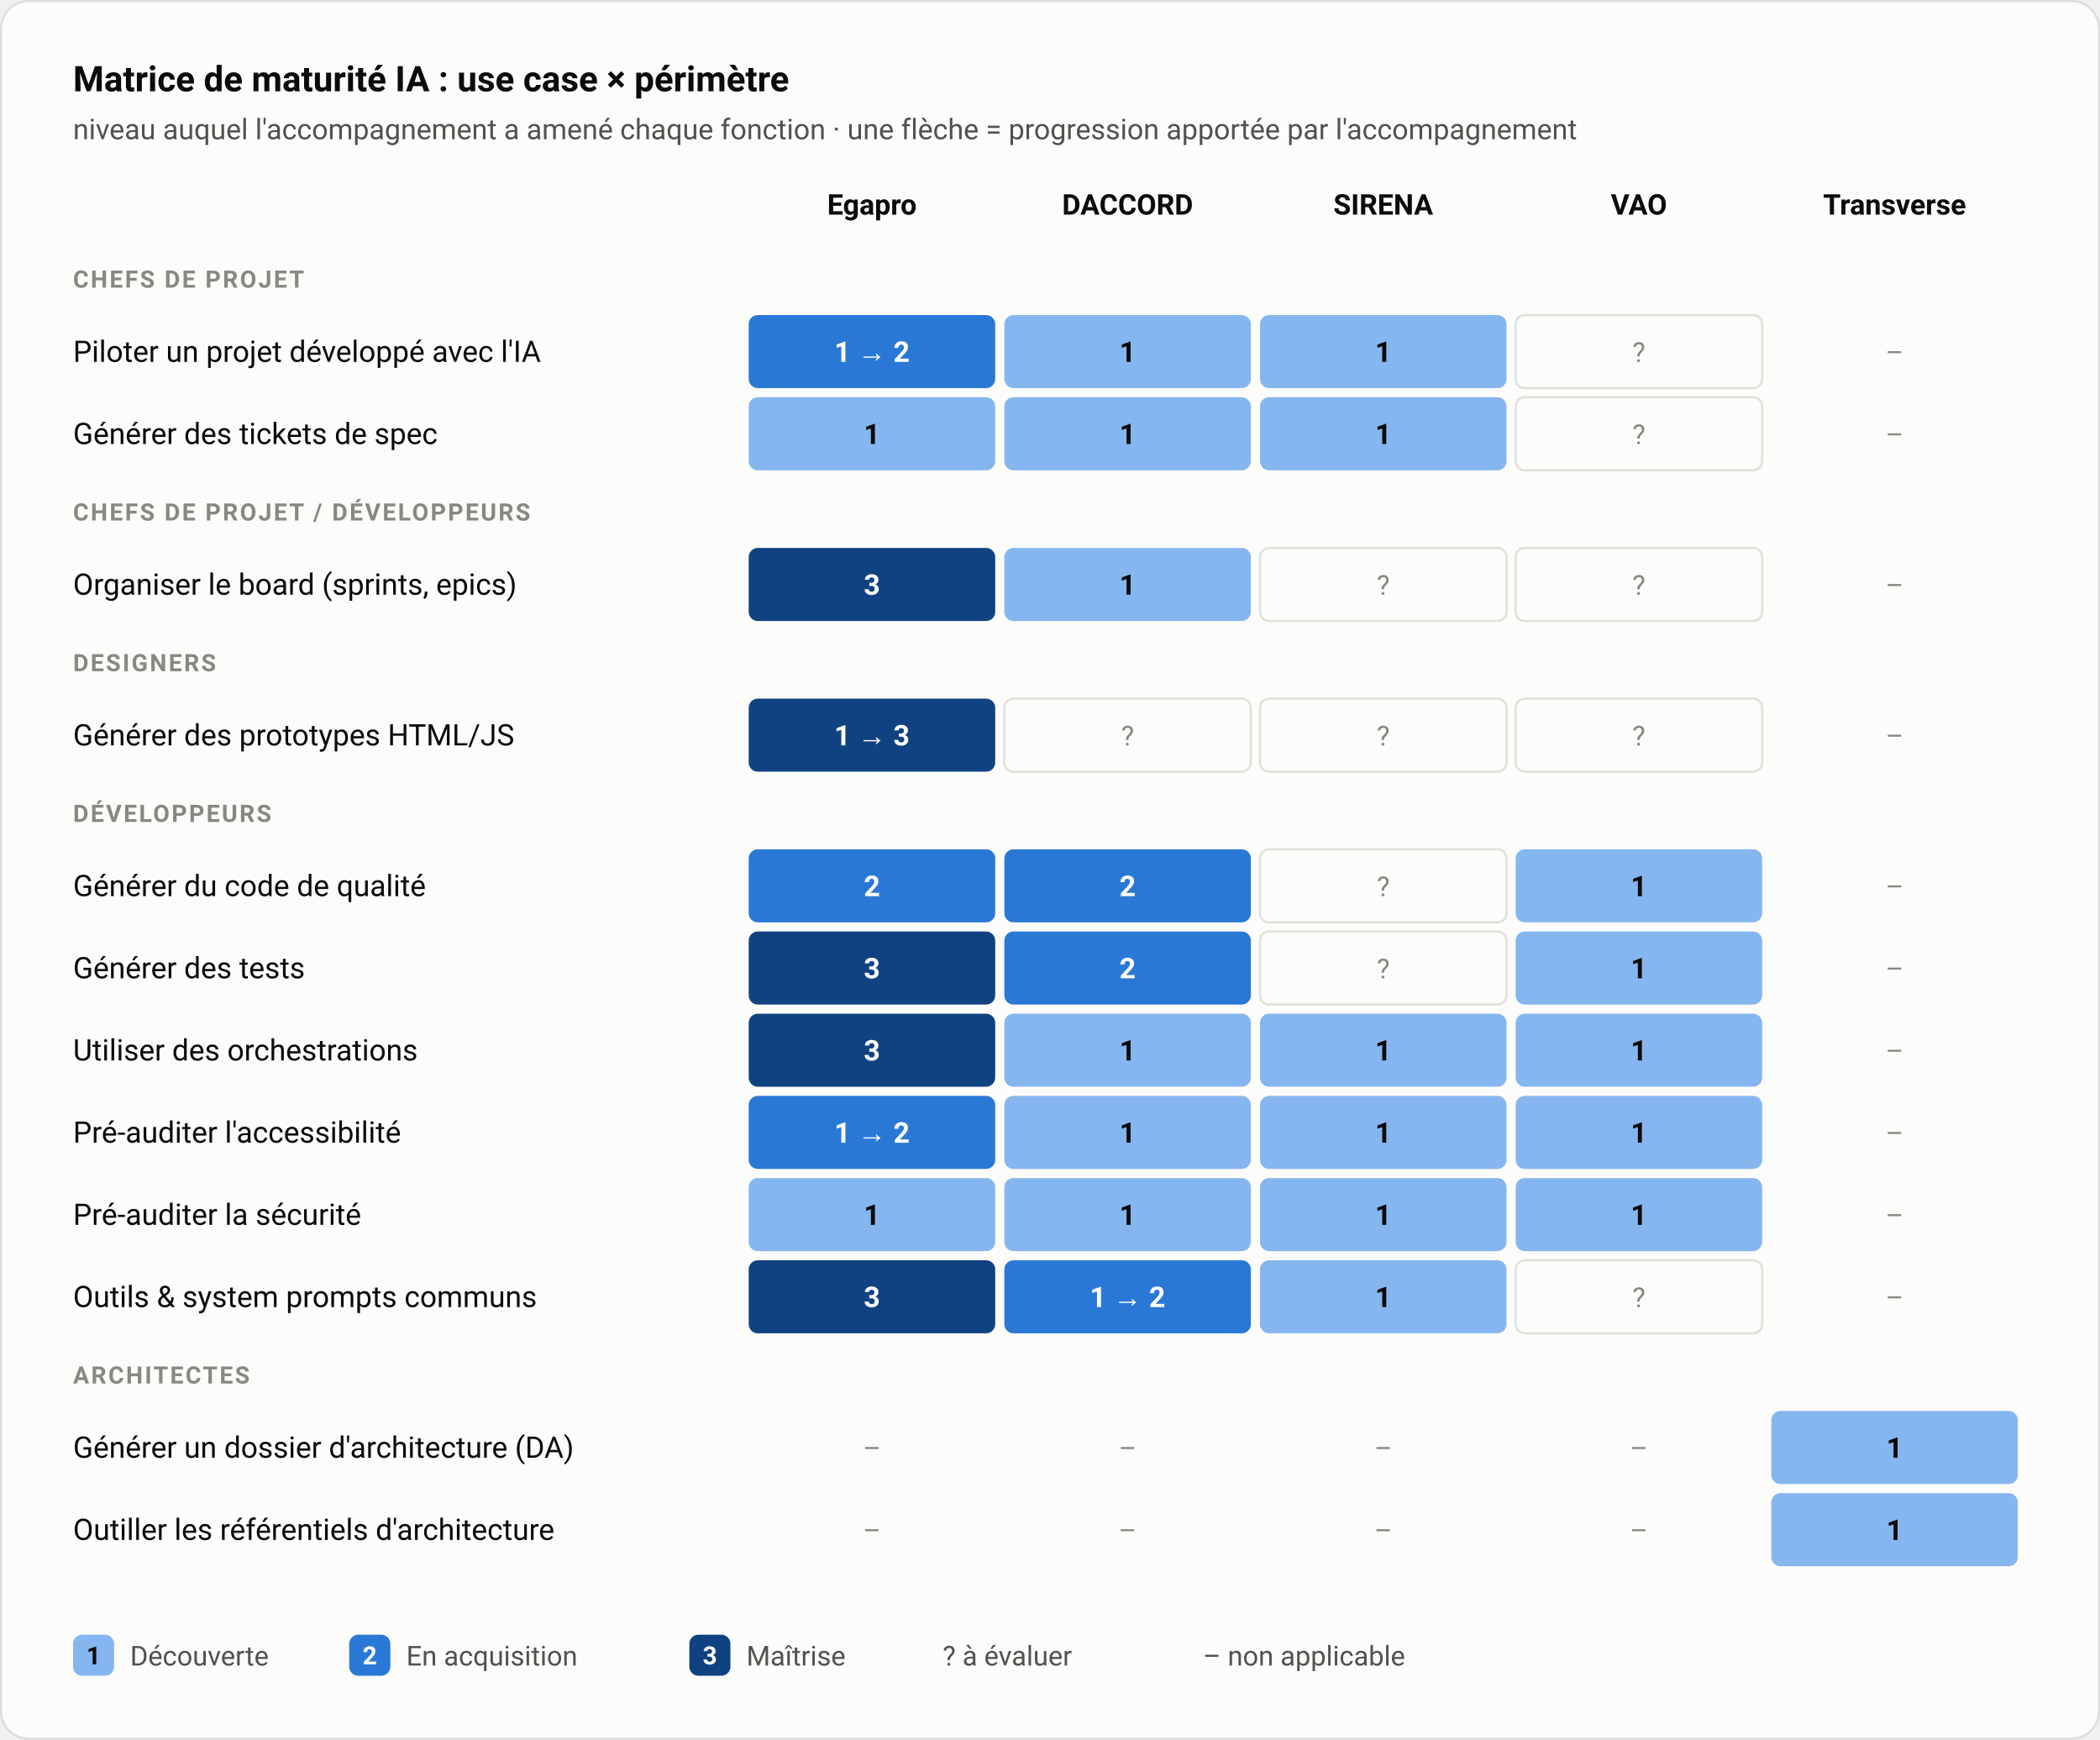
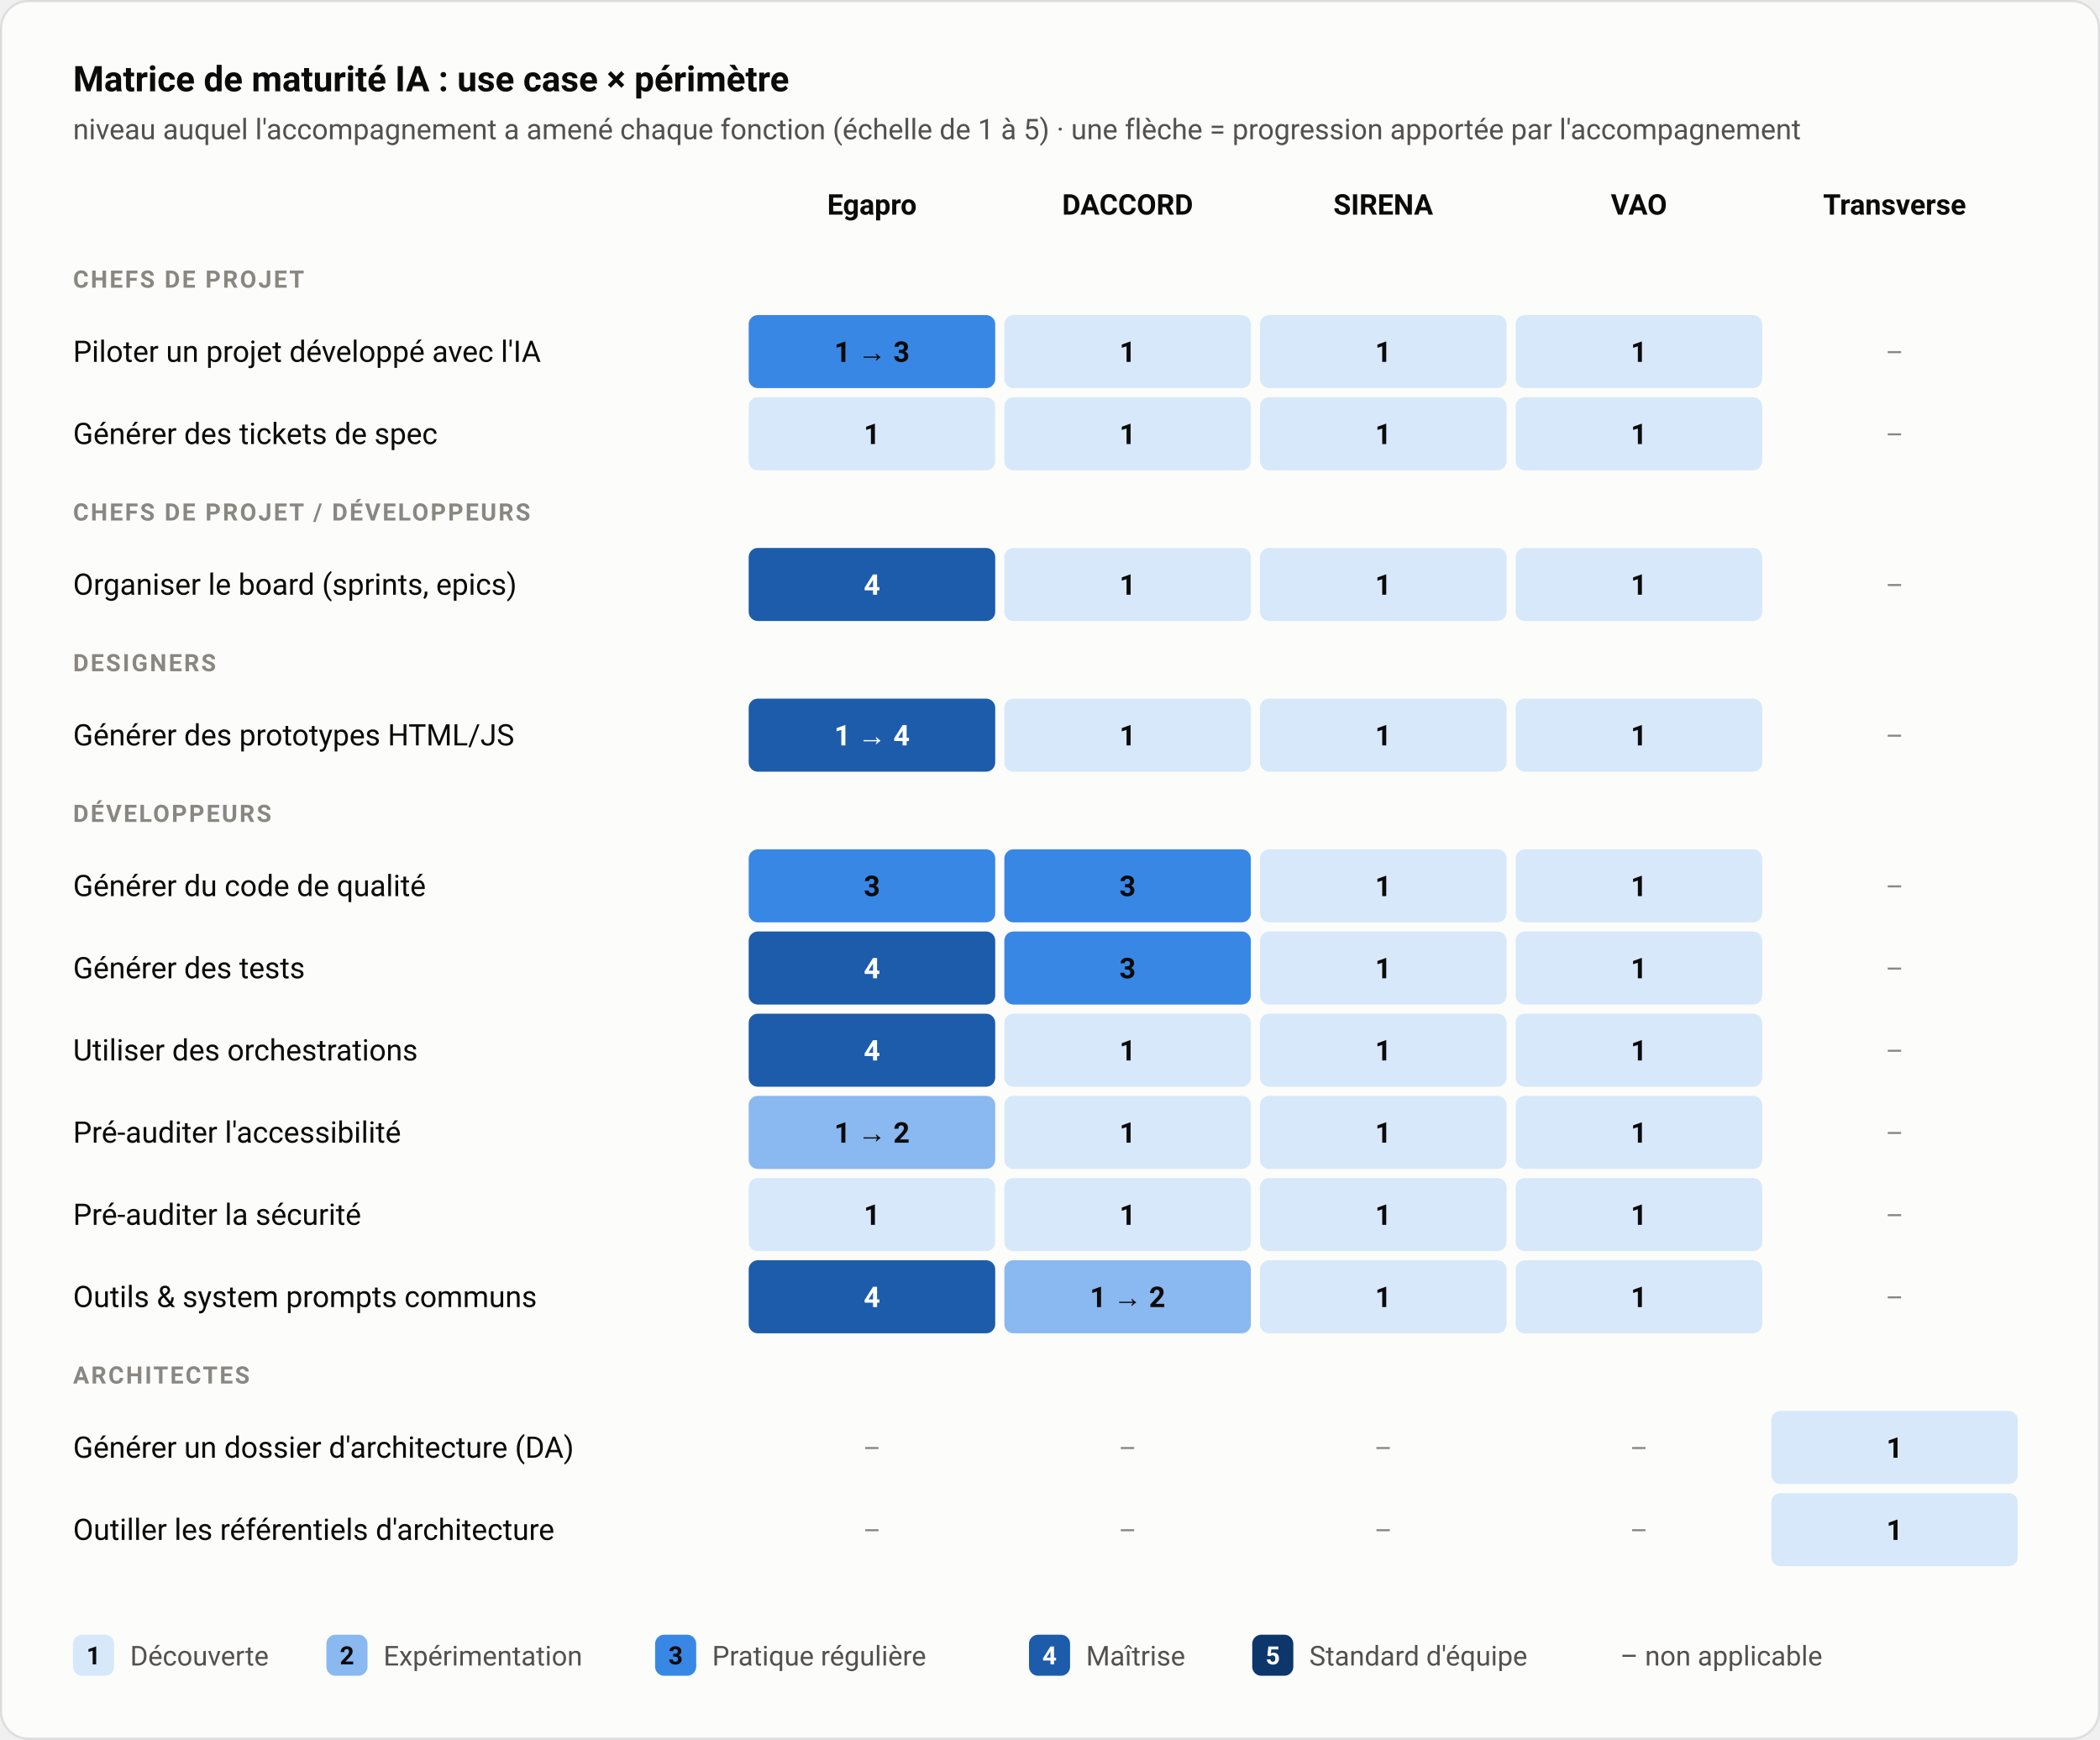
<svg xmlns="http://www.w3.org/2000/svg" width="920" height="762" viewBox="0 0 920 762" font-family="-apple-system,'Segoe UI',system-ui,Roboto,'Helvetica Neue',Arial,sans-serif">
  <rect x="0.5" y="0.5" width="919" height="761" rx="12" fill="#fcfcfb" stroke="rgba(11,11,11,0.10)" />
  <text x="32" y="40" font-size="15.5" fill="#0b0b0b" font-weight="600" text-anchor="start">Matrice de maturité IA : use case × périmètre</text>
-   <text x="32" y="61" font-size="12.5" fill="#52514e" font-weight="normal" text-anchor="start">niveau auquel l'accompagnement a amené chaque fonction · une flèche = progression apportée par l'accompagnement</text>
+   <text x="32" y="61" font-size="12.5" fill="#52514e" font-weight="normal" text-anchor="start">niveau auquel l'accompagnement a amené chaque fonction (échelle de 1 à 5) · une flèche = progression apportée par l'accompagnement</text>
  <text x="382.0" y="94" font-size="12.5" fill="#0b0b0b" font-weight="600" text-anchor="middle">Egapro</text>
  <text x="494.0" y="94" font-size="12.5" fill="#0b0b0b" font-weight="600" text-anchor="middle">DACCORD</text>
  <text x="606.0" y="94" font-size="12.5" fill="#0b0b0b" font-weight="600" text-anchor="middle">SIRENA</text>
  <text x="718.0" y="94" font-size="12.5" fill="#0b0b0b" font-weight="600" text-anchor="middle">VAO</text>
  <text x="830.0" y="94" font-size="12.5" fill="#0b0b0b" font-weight="600" text-anchor="middle">Transverse</text>
  <text x="32" y="126" font-size="10.5" fill="#898781" font-weight="600" text-anchor="start" letter-spacing="0.08em">CHEFS DE PROJET</text>
  <text x="32" y="158.5" font-size="13" fill="#0b0b0b" font-weight="normal" text-anchor="start">Piloter un projet développé avec l'IA</text>
-   <rect x="328.0" y="138" width="108.0" height="32" rx="4" fill="#2a78d6" />
-   <text x="382.0" y="158.5" font-size="12.5" fill="#ffffff" font-weight="600" text-anchor="middle">1 → 2</text>
-   <rect x="440.0" y="138" width="108.0" height="32" rx="4" fill="#86b6ef" />
+   <rect x="328.0" y="138" width="108.0" height="32" rx="4" fill="#3987e5" />
+   <text x="382.0" y="158.5" font-size="12.5" fill="#0b0b0b" font-weight="600" text-anchor="middle">1 → 3</text>
+   <rect x="440.0" y="138" width="108.0" height="32" rx="4" fill="#d8e8fb" />
  <text x="494.0" y="158.5" font-size="12.5" fill="#0b0b0b" font-weight="600" text-anchor="middle">1</text>
-   <rect x="552.0" y="138" width="108.0" height="32" rx="4" fill="#86b6ef" />
+   <rect x="552.0" y="138" width="108.0" height="32" rx="4" fill="#d8e8fb" />
  <text x="606.0" y="158.5" font-size="12.5" fill="#0b0b0b" font-weight="600" text-anchor="middle">1</text>
-   <rect x="664.0" y="138" width="108.0" height="32" rx="4" fill="none" stroke="#e1e0d9" stroke-width="1" />
-   <text x="718.0" y="158.5" font-size="12" fill="#898781" font-weight="normal" text-anchor="middle">?</text>
+   <rect x="664.0" y="138" width="108.0" height="32" rx="4" fill="#d8e8fb" />
+   <text x="718.0" y="158.5" font-size="12.5" fill="#0b0b0b" font-weight="600" text-anchor="middle">1</text>
  <text x="830.0" y="158.5" font-size="12" fill="#898781" font-weight="normal" text-anchor="middle">–</text>
  <text x="32" y="194.5" font-size="13" fill="#0b0b0b" font-weight="normal" text-anchor="start">Générer des tickets de spec</text>
-   <rect x="328.0" y="174" width="108.0" height="32" rx="4" fill="#86b6ef" />
+   <rect x="328.0" y="174" width="108.0" height="32" rx="4" fill="#d8e8fb" />
  <text x="382.0" y="194.5" font-size="12.5" fill="#0b0b0b" font-weight="600" text-anchor="middle">1</text>
-   <rect x="440.0" y="174" width="108.0" height="32" rx="4" fill="#86b6ef" />
+   <rect x="440.0" y="174" width="108.0" height="32" rx="4" fill="#d8e8fb" />
  <text x="494.0" y="194.5" font-size="12.5" fill="#0b0b0b" font-weight="600" text-anchor="middle">1</text>
-   <rect x="552.0" y="174" width="108.0" height="32" rx="4" fill="#86b6ef" />
+   <rect x="552.0" y="174" width="108.0" height="32" rx="4" fill="#d8e8fb" />
  <text x="606.0" y="194.5" font-size="12.5" fill="#0b0b0b" font-weight="600" text-anchor="middle">1</text>
-   <rect x="664.0" y="174" width="108.0" height="32" rx="4" fill="none" stroke="#e1e0d9" stroke-width="1" />
-   <text x="718.0" y="194.5" font-size="12" fill="#898781" font-weight="normal" text-anchor="middle">?</text>
+   <rect x="664.0" y="174" width="108.0" height="32" rx="4" fill="#d8e8fb" />
+   <text x="718.0" y="194.5" font-size="12.5" fill="#0b0b0b" font-weight="600" text-anchor="middle">1</text>
  <text x="830.0" y="194.5" font-size="12" fill="#898781" font-weight="normal" text-anchor="middle">–</text>
  <text x="32" y="228" font-size="10.5" fill="#898781" font-weight="600" text-anchor="start" letter-spacing="0.08em">CHEFS DE PROJET / DÉVELOPPEURS</text>
  <text x="32" y="260.5" font-size="13" fill="#0b0b0b" font-weight="normal" text-anchor="start">Organiser le board (sprints, epics)</text>
-   <rect x="328.0" y="240" width="108.0" height="32" rx="4" fill="#104281" />
-   <text x="382.0" y="260.5" font-size="12.5" fill="#ffffff" font-weight="600" text-anchor="middle">3</text>
-   <rect x="440.0" y="240" width="108.0" height="32" rx="4" fill="#86b6ef" />
+   <rect x="328.0" y="240" width="108.0" height="32" rx="4" fill="#1c5cab" />
+   <text x="382.0" y="260.5" font-size="12.5" fill="#ffffff" font-weight="600" text-anchor="middle">4</text>
+   <rect x="440.0" y="240" width="108.0" height="32" rx="4" fill="#d8e8fb" />
  <text x="494.0" y="260.5" font-size="12.5" fill="#0b0b0b" font-weight="600" text-anchor="middle">1</text>
-   <rect x="552.0" y="240" width="108.0" height="32" rx="4" fill="none" stroke="#e1e0d9" stroke-width="1" />
-   <text x="606.0" y="260.5" font-size="12" fill="#898781" font-weight="normal" text-anchor="middle">?</text>
-   <rect x="664.0" y="240" width="108.0" height="32" rx="4" fill="none" stroke="#e1e0d9" stroke-width="1" />
-   <text x="718.0" y="260.5" font-size="12" fill="#898781" font-weight="normal" text-anchor="middle">?</text>
+   <rect x="552.0" y="240" width="108.0" height="32" rx="4" fill="#d8e8fb" />
+   <text x="606.0" y="260.5" font-size="12.5" fill="#0b0b0b" font-weight="600" text-anchor="middle">1</text>
+   <rect x="664.0" y="240" width="108.0" height="32" rx="4" fill="#d8e8fb" />
+   <text x="718.0" y="260.5" font-size="12.5" fill="#0b0b0b" font-weight="600" text-anchor="middle">1</text>
  <text x="830.0" y="260.5" font-size="12" fill="#898781" font-weight="normal" text-anchor="middle">–</text>
  <text x="32" y="294" font-size="10.5" fill="#898781" font-weight="600" text-anchor="start" letter-spacing="0.08em">DESIGNERS</text>
  <text x="32" y="326.5" font-size="13" fill="#0b0b0b" font-weight="normal" text-anchor="start">Générer des prototypes HTML/JS</text>
-   <rect x="328.0" y="306" width="108.0" height="32" rx="4" fill="#104281" />
-   <text x="382.0" y="326.5" font-size="12.5" fill="#ffffff" font-weight="600" text-anchor="middle">1 → 3</text>
-   <rect x="440.0" y="306" width="108.0" height="32" rx="4" fill="none" stroke="#e1e0d9" stroke-width="1" />
-   <text x="494.0" y="326.5" font-size="12" fill="#898781" font-weight="normal" text-anchor="middle">?</text>
-   <rect x="552.0" y="306" width="108.0" height="32" rx="4" fill="none" stroke="#e1e0d9" stroke-width="1" />
-   <text x="606.0" y="326.5" font-size="12" fill="#898781" font-weight="normal" text-anchor="middle">?</text>
-   <rect x="664.0" y="306" width="108.0" height="32" rx="4" fill="none" stroke="#e1e0d9" stroke-width="1" />
-   <text x="718.0" y="326.5" font-size="12" fill="#898781" font-weight="normal" text-anchor="middle">?</text>
+   <rect x="328.0" y="306" width="108.0" height="32" rx="4" fill="#1c5cab" />
+   <text x="382.0" y="326.5" font-size="12.5" fill="#ffffff" font-weight="600" text-anchor="middle">1 → 4</text>
+   <rect x="440.0" y="306" width="108.0" height="32" rx="4" fill="#d8e8fb" />
+   <text x="494.0" y="326.5" font-size="12.5" fill="#0b0b0b" font-weight="600" text-anchor="middle">1</text>
+   <rect x="552.0" y="306" width="108.0" height="32" rx="4" fill="#d8e8fb" />
+   <text x="606.0" y="326.5" font-size="12.5" fill="#0b0b0b" font-weight="600" text-anchor="middle">1</text>
+   <rect x="664.0" y="306" width="108.0" height="32" rx="4" fill="#d8e8fb" />
+   <text x="718.0" y="326.5" font-size="12.5" fill="#0b0b0b" font-weight="600" text-anchor="middle">1</text>
  <text x="830.0" y="326.5" font-size="12" fill="#898781" font-weight="normal" text-anchor="middle">–</text>
  <text x="32" y="360" font-size="10.5" fill="#898781" font-weight="600" text-anchor="start" letter-spacing="0.08em">DÉVELOPPEURS</text>
  <text x="32" y="392.5" font-size="13" fill="#0b0b0b" font-weight="normal" text-anchor="start">Générer du code de qualité</text>
-   <rect x="328.0" y="372" width="108.0" height="32" rx="4" fill="#2a78d6" />
-   <text x="382.0" y="392.5" font-size="12.5" fill="#ffffff" font-weight="600" text-anchor="middle">2</text>
-   <rect x="440.0" y="372" width="108.0" height="32" rx="4" fill="#2a78d6" />
-   <text x="494.0" y="392.5" font-size="12.5" fill="#ffffff" font-weight="600" text-anchor="middle">2</text>
-   <rect x="552.0" y="372" width="108.0" height="32" rx="4" fill="none" stroke="#e1e0d9" stroke-width="1" />
-   <text x="606.0" y="392.5" font-size="12" fill="#898781" font-weight="normal" text-anchor="middle">?</text>
-   <rect x="664.0" y="372" width="108.0" height="32" rx="4" fill="#86b6ef" />
+   <rect x="328.0" y="372" width="108.0" height="32" rx="4" fill="#3987e5" />
+   <text x="382.0" y="392.5" font-size="12.5" fill="#0b0b0b" font-weight="600" text-anchor="middle">3</text>
+   <rect x="440.0" y="372" width="108.0" height="32" rx="4" fill="#3987e5" />
+   <text x="494.0" y="392.5" font-size="12.5" fill="#0b0b0b" font-weight="600" text-anchor="middle">3</text>
+   <rect x="552.0" y="372" width="108.0" height="32" rx="4" fill="#d8e8fb" />
+   <text x="606.0" y="392.5" font-size="12.5" fill="#0b0b0b" font-weight="600" text-anchor="middle">1</text>
+   <rect x="664.0" y="372" width="108.0" height="32" rx="4" fill="#d8e8fb" />
  <text x="718.0" y="392.5" font-size="12.5" fill="#0b0b0b" font-weight="600" text-anchor="middle">1</text>
  <text x="830.0" y="392.5" font-size="12" fill="#898781" font-weight="normal" text-anchor="middle">–</text>
  <text x="32" y="428.5" font-size="13" fill="#0b0b0b" font-weight="normal" text-anchor="start">Générer des tests</text>
-   <rect x="328.0" y="408" width="108.0" height="32" rx="4" fill="#104281" />
-   <text x="382.0" y="428.5" font-size="12.5" fill="#ffffff" font-weight="600" text-anchor="middle">3</text>
-   <rect x="440.0" y="408" width="108.0" height="32" rx="4" fill="#2a78d6" />
-   <text x="494.0" y="428.5" font-size="12.5" fill="#ffffff" font-weight="600" text-anchor="middle">2</text>
-   <rect x="552.0" y="408" width="108.0" height="32" rx="4" fill="none" stroke="#e1e0d9" stroke-width="1" />
-   <text x="606.0" y="428.5" font-size="12" fill="#898781" font-weight="normal" text-anchor="middle">?</text>
-   <rect x="664.0" y="408" width="108.0" height="32" rx="4" fill="#86b6ef" />
+   <rect x="328.0" y="408" width="108.0" height="32" rx="4" fill="#1c5cab" />
+   <text x="382.0" y="428.5" font-size="12.5" fill="#ffffff" font-weight="600" text-anchor="middle">4</text>
+   <rect x="440.0" y="408" width="108.0" height="32" rx="4" fill="#3987e5" />
+   <text x="494.0" y="428.5" font-size="12.5" fill="#0b0b0b" font-weight="600" text-anchor="middle">3</text>
+   <rect x="552.0" y="408" width="108.0" height="32" rx="4" fill="#d8e8fb" />
+   <text x="606.0" y="428.5" font-size="12.5" fill="#0b0b0b" font-weight="600" text-anchor="middle">1</text>
+   <rect x="664.0" y="408" width="108.0" height="32" rx="4" fill="#d8e8fb" />
  <text x="718.0" y="428.5" font-size="12.5" fill="#0b0b0b" font-weight="600" text-anchor="middle">1</text>
  <text x="830.0" y="428.5" font-size="12" fill="#898781" font-weight="normal" text-anchor="middle">–</text>
  <text x="32" y="464.5" font-size="13" fill="#0b0b0b" font-weight="normal" text-anchor="start">Utiliser des orchestrations</text>
-   <rect x="328.0" y="444" width="108.0" height="32" rx="4" fill="#104281" />
-   <text x="382.0" y="464.5" font-size="12.5" fill="#ffffff" font-weight="600" text-anchor="middle">3</text>
-   <rect x="440.0" y="444" width="108.0" height="32" rx="4" fill="#86b6ef" />
+   <rect x="328.0" y="444" width="108.0" height="32" rx="4" fill="#1c5cab" />
+   <text x="382.0" y="464.5" font-size="12.5" fill="#ffffff" font-weight="600" text-anchor="middle">4</text>
+   <rect x="440.0" y="444" width="108.0" height="32" rx="4" fill="#d8e8fb" />
  <text x="494.0" y="464.5" font-size="12.5" fill="#0b0b0b" font-weight="600" text-anchor="middle">1</text>
-   <rect x="552.0" y="444" width="108.0" height="32" rx="4" fill="#86b6ef" />
+   <rect x="552.0" y="444" width="108.0" height="32" rx="4" fill="#d8e8fb" />
  <text x="606.0" y="464.5" font-size="12.5" fill="#0b0b0b" font-weight="600" text-anchor="middle">1</text>
-   <rect x="664.0" y="444" width="108.0" height="32" rx="4" fill="#86b6ef" />
+   <rect x="664.0" y="444" width="108.0" height="32" rx="4" fill="#d8e8fb" />
  <text x="718.0" y="464.5" font-size="12.5" fill="#0b0b0b" font-weight="600" text-anchor="middle">1</text>
  <text x="830.0" y="464.5" font-size="12" fill="#898781" font-weight="normal" text-anchor="middle">–</text>
  <text x="32" y="500.5" font-size="13" fill="#0b0b0b" font-weight="normal" text-anchor="start">Pré-auditer l'accessibilité</text>
-   <rect x="328.0" y="480" width="108.0" height="32" rx="4" fill="#2a78d6" />
-   <text x="382.0" y="500.5" font-size="12.5" fill="#ffffff" font-weight="600" text-anchor="middle">1 → 2</text>
-   <rect x="440.0" y="480" width="108.0" height="32" rx="4" fill="#86b6ef" />
+   <rect x="328.0" y="480" width="108.0" height="32" rx="4" fill="#8ab8f0" />
+   <text x="382.0" y="500.5" font-size="12.5" fill="#0b0b0b" font-weight="600" text-anchor="middle">1 → 2</text>
+   <rect x="440.0" y="480" width="108.0" height="32" rx="4" fill="#d8e8fb" />
  <text x="494.0" y="500.5" font-size="12.5" fill="#0b0b0b" font-weight="600" text-anchor="middle">1</text>
-   <rect x="552.0" y="480" width="108.0" height="32" rx="4" fill="#86b6ef" />
+   <rect x="552.0" y="480" width="108.0" height="32" rx="4" fill="#d8e8fb" />
  <text x="606.0" y="500.5" font-size="12.5" fill="#0b0b0b" font-weight="600" text-anchor="middle">1</text>
-   <rect x="664.0" y="480" width="108.0" height="32" rx="4" fill="#86b6ef" />
+   <rect x="664.0" y="480" width="108.0" height="32" rx="4" fill="#d8e8fb" />
  <text x="718.0" y="500.5" font-size="12.5" fill="#0b0b0b" font-weight="600" text-anchor="middle">1</text>
  <text x="830.0" y="500.5" font-size="12" fill="#898781" font-weight="normal" text-anchor="middle">–</text>
  <text x="32" y="536.5" font-size="13" fill="#0b0b0b" font-weight="normal" text-anchor="start">Pré-auditer la sécurité</text>
-   <rect x="328.0" y="516" width="108.0" height="32" rx="4" fill="#86b6ef" />
+   <rect x="328.0" y="516" width="108.0" height="32" rx="4" fill="#d8e8fb" />
  <text x="382.0" y="536.5" font-size="12.5" fill="#0b0b0b" font-weight="600" text-anchor="middle">1</text>
-   <rect x="440.0" y="516" width="108.0" height="32" rx="4" fill="#86b6ef" />
+   <rect x="440.0" y="516" width="108.0" height="32" rx="4" fill="#d8e8fb" />
  <text x="494.0" y="536.5" font-size="12.5" fill="#0b0b0b" font-weight="600" text-anchor="middle">1</text>
-   <rect x="552.0" y="516" width="108.0" height="32" rx="4" fill="#86b6ef" />
+   <rect x="552.0" y="516" width="108.0" height="32" rx="4" fill="#d8e8fb" />
  <text x="606.0" y="536.5" font-size="12.5" fill="#0b0b0b" font-weight="600" text-anchor="middle">1</text>
-   <rect x="664.0" y="516" width="108.0" height="32" rx="4" fill="#86b6ef" />
+   <rect x="664.0" y="516" width="108.0" height="32" rx="4" fill="#d8e8fb" />
  <text x="718.0" y="536.5" font-size="12.5" fill="#0b0b0b" font-weight="600" text-anchor="middle">1</text>
  <text x="830.0" y="536.5" font-size="12" fill="#898781" font-weight="normal" text-anchor="middle">–</text>
  <text x="32" y="572.5" font-size="13" fill="#0b0b0b" font-weight="normal" text-anchor="start">Outils &amp; system prompts communs</text>
-   <rect x="328.0" y="552" width="108.0" height="32" rx="4" fill="#104281" />
-   <text x="382.0" y="572.5" font-size="12.5" fill="#ffffff" font-weight="600" text-anchor="middle">3</text>
-   <rect x="440.0" y="552" width="108.0" height="32" rx="4" fill="#2a78d6" />
-   <text x="494.0" y="572.5" font-size="12.5" fill="#ffffff" font-weight="600" text-anchor="middle">1 → 2</text>
-   <rect x="552.0" y="552" width="108.0" height="32" rx="4" fill="#86b6ef" />
+   <rect x="328.0" y="552" width="108.0" height="32" rx="4" fill="#1c5cab" />
+   <text x="382.0" y="572.5" font-size="12.5" fill="#ffffff" font-weight="600" text-anchor="middle">4</text>
+   <rect x="440.0" y="552" width="108.0" height="32" rx="4" fill="#8ab8f0" />
+   <text x="494.0" y="572.5" font-size="12.5" fill="#0b0b0b" font-weight="600" text-anchor="middle">1 → 2</text>
+   <rect x="552.0" y="552" width="108.0" height="32" rx="4" fill="#d8e8fb" />
  <text x="606.0" y="572.5" font-size="12.5" fill="#0b0b0b" font-weight="600" text-anchor="middle">1</text>
-   <rect x="664.0" y="552" width="108.0" height="32" rx="4" fill="none" stroke="#e1e0d9" stroke-width="1" />
-   <text x="718.0" y="572.5" font-size="12" fill="#898781" font-weight="normal" text-anchor="middle">?</text>
+   <rect x="664.0" y="552" width="108.0" height="32" rx="4" fill="#d8e8fb" />
+   <text x="718.0" y="572.5" font-size="12.5" fill="#0b0b0b" font-weight="600" text-anchor="middle">1</text>
  <text x="830.0" y="572.5" font-size="12" fill="#898781" font-weight="normal" text-anchor="middle">–</text>
  <text x="32" y="606" font-size="10.5" fill="#898781" font-weight="600" text-anchor="start" letter-spacing="0.08em">ARCHITECTES</text>
  <text x="32" y="638.5" font-size="13" fill="#0b0b0b" font-weight="normal" text-anchor="start">Générer un dossier d'architecture (DA)</text>
  <text x="382.0" y="638.5" font-size="12" fill="#898781" font-weight="normal" text-anchor="middle">–</text>
  <text x="494.0" y="638.5" font-size="12" fill="#898781" font-weight="normal" text-anchor="middle">–</text>
  <text x="606.0" y="638.5" font-size="12" fill="#898781" font-weight="normal" text-anchor="middle">–</text>
  <text x="718.0" y="638.5" font-size="12" fill="#898781" font-weight="normal" text-anchor="middle">–</text>
-   <rect x="776.0" y="618" width="108.0" height="32" rx="4" fill="#86b6ef" />
+   <rect x="776.0" y="618" width="108.0" height="32" rx="4" fill="#d8e8fb" />
  <text x="830.0" y="638.5" font-size="12.5" fill="#0b0b0b" font-weight="600" text-anchor="middle">1</text>
  <text x="32" y="674.5" font-size="13" fill="#0b0b0b" font-weight="normal" text-anchor="start">Outiller les référentiels d'architecture</text>
  <text x="382.0" y="674.5" font-size="12" fill="#898781" font-weight="normal" text-anchor="middle">–</text>
  <text x="494.0" y="674.5" font-size="12" fill="#898781" font-weight="normal" text-anchor="middle">–</text>
  <text x="606.0" y="674.5" font-size="12" fill="#898781" font-weight="normal" text-anchor="middle">–</text>
  <text x="718.0" y="674.5" font-size="12" fill="#898781" font-weight="normal" text-anchor="middle">–</text>
-   <rect x="776.0" y="654" width="108.0" height="32" rx="4" fill="#86b6ef" />
+   <rect x="776.0" y="654" width="108.0" height="32" rx="4" fill="#d8e8fb" />
  <text x="830.0" y="674.5" font-size="12.5" fill="#0b0b0b" font-weight="600" text-anchor="middle">1</text>
-   <rect x="32" y="716" width="18" height="18" rx="4" fill="#86b6ef" />
+   <rect x="32" y="716" width="18" height="18" rx="4" fill="#d8e8fb" />
  <text x="41" y="729" font-size="11" fill="#0b0b0b" font-weight="600" text-anchor="middle">1</text>
  <text x="57" y="729.5" font-size="12" fill="#52514e" font-weight="normal" text-anchor="start">Découverte</text>
-   <rect x="153.0" y="716" width="18" height="18" rx="4" fill="#2a78d6" />
-   <text x="162.0" y="729" font-size="11" fill="#ffffff" font-weight="600" text-anchor="middle">2</text>
-   <text x="178.0" y="729.5" font-size="12" fill="#52514e" font-weight="normal" text-anchor="start">En acquisition</text>
-   <rect x="302.0" y="716" width="18" height="18" rx="4" fill="#104281" />
-   <text x="311.0" y="729" font-size="11" fill="#ffffff" font-weight="600" text-anchor="middle">3</text>
-   <text x="327.0" y="729.5" font-size="12" fill="#52514e" font-weight="normal" text-anchor="start">Maîtrise</text>
-   <text x="413.0" y="729.5" font-size="12" fill="#52514e" font-weight="normal" text-anchor="start">?  à évaluer</text>
-   <text x="527.0" y="729.5" font-size="12" fill="#52514e" font-weight="normal" text-anchor="start">–  non applicable</text>
+   <rect x="143.0" y="716" width="18" height="18" rx="4" fill="#8ab8f0" />
+   <text x="152.0" y="729" font-size="11" fill="#0b0b0b" font-weight="600" text-anchor="middle">2</text>
+   <text x="168.0" y="729.5" font-size="12" fill="#52514e" font-weight="normal" text-anchor="start">Expérimentation</text>
+   <rect x="287.0" y="716" width="18" height="18" rx="4" fill="#3987e5" />
+   <text x="296.0" y="729" font-size="11" fill="#0b0b0b" font-weight="600" text-anchor="middle">3</text>
+   <text x="312.0" y="729.5" font-size="12" fill="#52514e" font-weight="normal" text-anchor="start">Pratique régulière</text>
+   <rect x="450.8" y="716" width="18" height="18" rx="4" fill="#1c5cab" />
+   <text x="459.8" y="729" font-size="11" fill="#ffffff" font-weight="600" text-anchor="middle">4</text>
+   <text x="475.8" y="729.5" font-size="12" fill="#52514e" font-weight="normal" text-anchor="start">Maîtrise</text>
+   <rect x="548.6" y="716" width="18" height="18" rx="4" fill="#0d366b" />
+   <text x="557.6" y="729" font-size="11" fill="#ffffff" font-weight="600" text-anchor="middle">5</text>
+   <text x="573.6" y="729.5" font-size="12" fill="#52514e" font-weight="normal" text-anchor="start">Standard d'équipe</text>
+   <text x="709.8" y="729.5" font-size="12" fill="#52514e" font-weight="normal" text-anchor="start">–  non applicable</text>
</svg>
